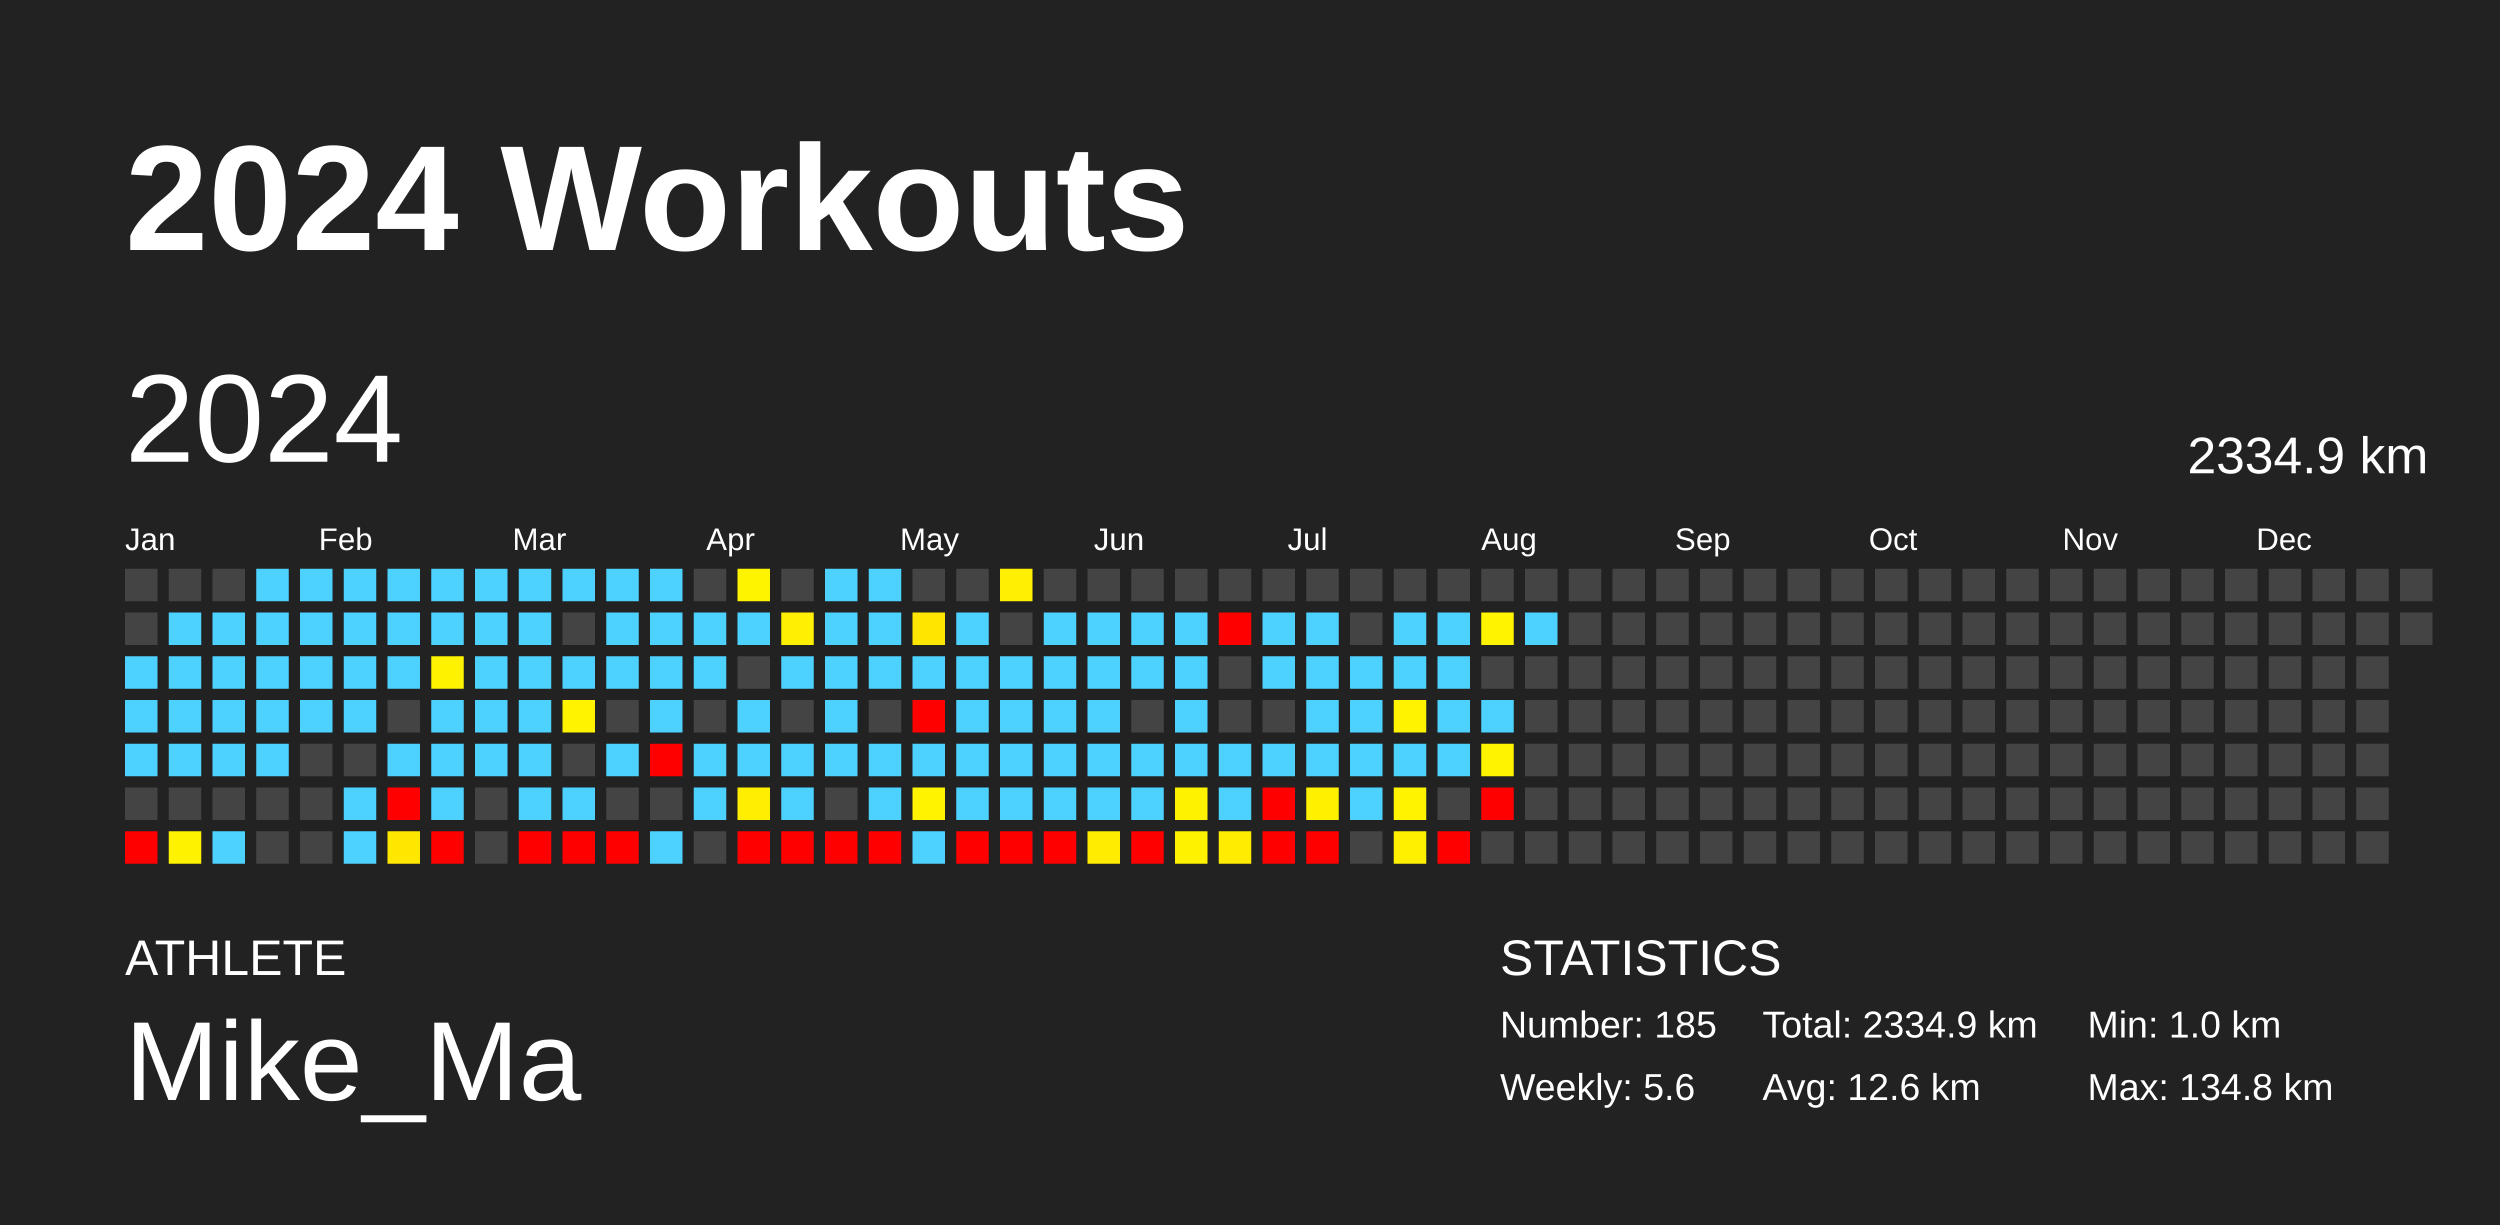
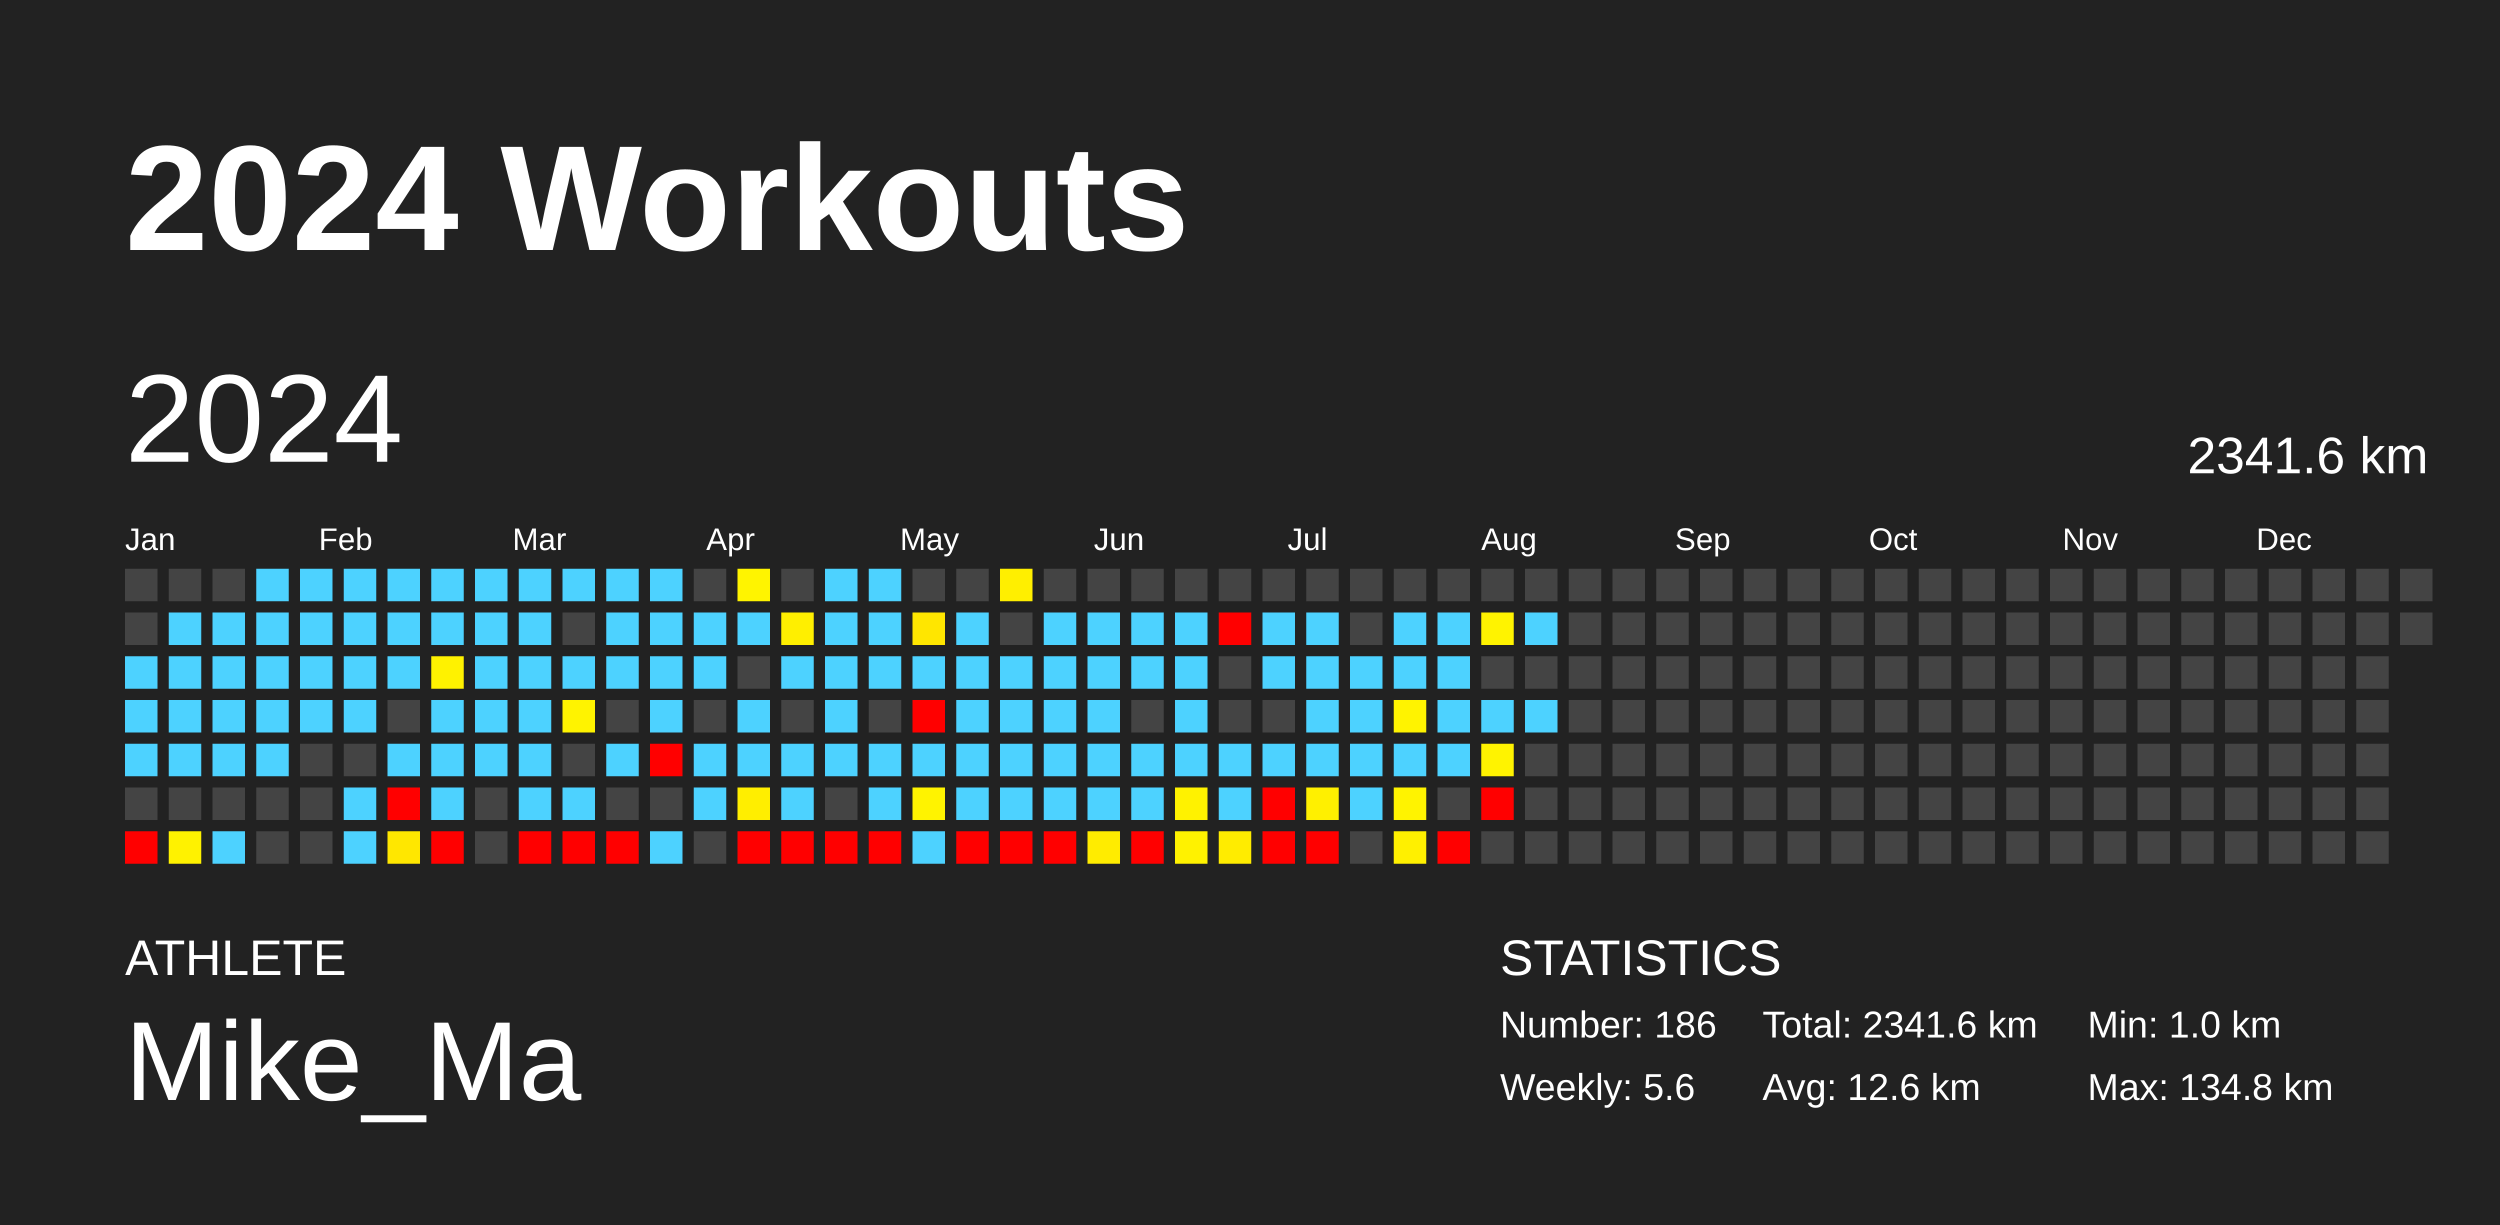
<svg xmlns="http://www.w3.org/2000/svg" baseProfile="full" height="98mm" version="1.1" viewBox="0,0,200,98" width="200mm">
  <defs />
  <rect fill="#222222" height="98" width="200" x="0" y="0" />
  <text fill="#FFFFFF" style="font-size:12px; font-family:Arial; font-weight:bold;" x="10" y="20">2024 Workouts</text>
  <text fill="#FFFFFF" style="font-size:4px; font-family:Arial" x="10" y="78">ATHLETE</text>
  <text fill="#FFFFFF" style="font-size:9px; font-family:Arial" x="10" y="88">Mike_Ma</text>
  <text fill="#FFFFFF" style="font-size:4px; font-family:Arial" x="120" y="78">STATISTICS</text>
-   <text fill="#FFFFFF" style="font-size:3px; font-family:Arial" x="120" y="83">Number: 185</text>
+   <text fill="#FFFFFF" style="font-size:3px; font-family:Arial" x="120" y="83">Number: 186</text>
  <text fill="#FFFFFF" style="font-size:3px; font-family:Arial" x="120" y="88">Weekly: 5.6</text>
-   <text fill="#FFFFFF" style="font-size:3px; font-family:Arial" x="141" y="83">Total: 2334.9 km</text>
+   <text fill="#FFFFFF" style="font-size:3px; font-family:Arial" x="141" y="83">Total: 2341.6 km</text>
  <text fill="#FFFFFF" style="font-size:3px; font-family:Arial" x="141" y="88">Avg: 12.6 km</text>
  <text fill="#FFFFFF" style="font-size:3px; font-family:Arial" x="167" y="83">Min: 1.0 km</text>
  <text fill="#FFFFFF" style="font-size:3px; font-family:Arial" x="167" y="88">Max: 134.8 km</text>
  <text dominant-baseline="hanging" fill="#FFFFFF" style="font-size:10.0px; font-family:Arial;" x="10" y="30">2024</text>
-   <text dominant-baseline="hanging" fill="#FFFFFF" style="font-size:4.125px; font-family:Arial;" x="175" y="35">2334.9 km</text>
+   <text dominant-baseline="hanging" fill="#FFFFFF" style="font-size:4.125px; font-family:Arial;" x="175" y="35">2341.6 km</text>
  <text fill="#FFFFFF" style="font-size:2.5px; font-family:Arial" x="10.0" y="44">Jan</text>
  <text fill="#FFFFFF" style="font-size:2.5px; font-family:Arial" x="25.5" y="44">Feb</text>
  <text fill="#FFFFFF" style="font-size:2.5px; font-family:Arial" x="41.0" y="44">Mar</text>
  <text fill="#FFFFFF" style="font-size:2.5px; font-family:Arial" x="56.5" y="44">Apr</text>
  <text fill="#FFFFFF" style="font-size:2.5px; font-family:Arial" x="72.0" y="44">May</text>
  <text fill="#FFFFFF" style="font-size:2.5px; font-family:Arial" x="87.5" y="44">Jun</text>
  <text fill="#FFFFFF" style="font-size:2.5px; font-family:Arial" x="103.0" y="44">Jul</text>
  <text fill="#FFFFFF" style="font-size:2.5px; font-family:Arial" x="118.5" y="44">Aug</text>
  <text fill="#FFFFFF" style="font-size:2.5px; font-family:Arial" x="134.0" y="44">Sep</text>
  <text fill="#FFFFFF" style="font-size:2.5px; font-family:Arial" x="149.5" y="44">Oct</text>
  <text fill="#FFFFFF" style="font-size:2.5px; font-family:Arial" x="165.0" y="44">Nov</text>
  <text fill="#FFFFFF" style="font-size:2.5px; font-family:Arial" x="180.5" y="44">Dec</text>
  <rect fill="#444444" height="2.6" width="2.6" x="10.0" y="45.5" />
  <rect fill="#444444" height="2.6" width="2.6" x="10.0" y="49.0" />
  <rect fill="#4dd2ff" height="2.6" width="2.6" x="10.0" y="52.5" />
  <rect fill="#4dd2ff" height="2.6" width="2.6" x="10.0" y="56.0" />
  <rect fill="#4dd2ff" height="2.6" width="2.6" x="10.0" y="59.5" />
  <rect fill="#444444" height="2.6" width="2.6" x="10.0" y="63.0" />
  <rect fill="red" height="2.6" width="2.6" x="10.0" y="66.5" />
  <rect fill="#444444" height="2.6" width="2.6" x="13.5" y="45.5" />
  <rect fill="#4dd2ff" height="2.6" width="2.6" x="13.5" y="49.0" />
  <rect fill="#4dd2ff" height="2.6" width="2.6" x="13.5" y="52.5" />
  <rect fill="#4dd2ff" height="2.6" width="2.6" x="13.5" y="56.0" />
  <rect fill="#4dd2ff" height="2.6" width="2.6" x="13.5" y="59.5" />
  <rect fill="#444444" height="2.6" width="2.6" x="13.5" y="63.0" />
  <rect fill="#fff200" height="2.6" width="2.6" x="13.5" y="66.5" />
  <rect fill="#444444" height="2.6" width="2.6" x="17.0" y="45.5" />
  <rect fill="#4dd2ff" height="2.6" width="2.6" x="17.0" y="49.0" />
  <rect fill="#4dd2ff" height="2.6" width="2.6" x="17.0" y="52.5" />
  <rect fill="#4dd2ff" height="2.6" width="2.6" x="17.0" y="56.0" />
  <rect fill="#4dd2ff" height="2.6" width="2.6" x="17.0" y="59.5" />
  <rect fill="#444444" height="2.6" width="2.6" x="17.0" y="63.0" />
  <rect fill="#4dd2ff" height="2.6" width="2.6" x="17.0" y="66.5" />
  <rect fill="#4dd2ff" height="2.6" width="2.6" x="20.5" y="45.5" />
  <rect fill="#4dd2ff" height="2.6" width="2.6" x="20.5" y="49.0" />
  <rect fill="#4dd2ff" height="2.6" width="2.6" x="20.5" y="52.5" />
  <rect fill="#4dd2ff" height="2.6" width="2.6" x="20.5" y="56.0" />
  <rect fill="#4dd2ff" height="2.6" width="2.6" x="20.5" y="59.5" />
  <rect fill="#444444" height="2.6" width="2.6" x="20.5" y="63.0" />
  <rect fill="#444444" height="2.6" width="2.6" x="20.5" y="66.5" />
  <rect fill="#4dd2ff" height="2.6" width="2.6" x="24.0" y="45.5" />
  <rect fill="#4dd2ff" height="2.6" width="2.6" x="24.0" y="49.0" />
  <rect fill="#4dd2ff" height="2.6" width="2.6" x="24.0" y="52.5" />
  <rect fill="#4dd2ff" height="2.6" width="2.6" x="24.0" y="56.0" />
  <rect fill="#444444" height="2.6" width="2.6" x="24.0" y="59.5" />
  <rect fill="#444444" height="2.6" width="2.6" x="24.0" y="63.0" />
  <rect fill="#444444" height="2.6" width="2.6" x="24.0" y="66.5" />
  <rect fill="#4dd2ff" height="2.6" width="2.6" x="27.5" y="45.5" />
  <rect fill="#4dd2ff" height="2.6" width="2.6" x="27.5" y="49.0" />
  <rect fill="#4dd2ff" height="2.6" width="2.6" x="27.5" y="52.5" />
  <rect fill="#4dd2ff" height="2.6" width="2.6" x="27.5" y="56.0" />
  <rect fill="#444444" height="2.6" width="2.6" x="27.5" y="59.5" />
  <rect fill="#4dd2ff" height="2.6" width="2.6" x="27.5" y="63.0" />
  <rect fill="#4dd2ff" height="2.6" width="2.6" x="27.5" y="66.5" />
  <rect fill="#4dd2ff" height="2.6" width="2.6" x="31.0" y="45.5" />
  <rect fill="#4dd2ff" height="2.6" width="2.6" x="31.0" y="49.0" />
  <rect fill="#4dd2ff" height="2.6" width="2.6" x="31.0" y="52.5" />
  <rect fill="#444444" height="2.6" width="2.6" x="31.0" y="56.0" />
  <rect fill="#4dd2ff" height="2.6" width="2.6" x="31.0" y="59.5" />
  <rect fill="red" height="2.6" width="2.6" x="31.0" y="63.0" />
  <rect fill="#ffe700" height="2.6" width="2.6" x="31.0" y="66.5" />
  <rect fill="#4dd2ff" height="2.6" width="2.6" x="34.5" y="45.5" />
  <rect fill="#4dd2ff" height="2.6" width="2.6" x="34.5" y="49.0" />
  <rect fill="#fff200" height="2.6" width="2.6" x="34.5" y="52.5" />
  <rect fill="#4dd2ff" height="2.6" width="2.6" x="34.5" y="56.0" />
  <rect fill="#4dd2ff" height="2.6" width="2.6" x="34.5" y="59.5" />
  <rect fill="#4dd2ff" height="2.6" width="2.6" x="34.5" y="63.0" />
  <rect fill="red" height="2.6" width="2.6" x="34.5" y="66.5" />
  <rect fill="#4dd2ff" height="2.6" width="2.6" x="38.0" y="45.5" />
  <rect fill="#4dd2ff" height="2.6" width="2.6" x="38.0" y="49.0" />
  <rect fill="#4dd2ff" height="2.6" width="2.6" x="38.0" y="52.5" />
  <rect fill="#4dd2ff" height="2.6" width="2.6" x="38.0" y="56.0" />
  <rect fill="#4dd2ff" height="2.6" width="2.6" x="38.0" y="59.5" />
  <rect fill="#444444" height="2.6" width="2.6" x="38.0" y="63.0" />
  <rect fill="#444444" height="2.6" width="2.6" x="38.0" y="66.5" />
  <rect fill="#4dd2ff" height="2.6" width="2.6" x="41.5" y="45.5" />
  <rect fill="#4dd2ff" height="2.6" width="2.6" x="41.5" y="49.0" />
  <rect fill="#4dd2ff" height="2.6" width="2.6" x="41.5" y="52.5" />
  <rect fill="#4dd2ff" height="2.6" width="2.6" x="41.5" y="56.0" />
  <rect fill="#4dd2ff" height="2.6" width="2.6" x="41.5" y="59.5" />
  <rect fill="#4dd2ff" height="2.6" width="2.6" x="41.5" y="63.0" />
  <rect fill="red" height="2.6" width="2.6" x="41.5" y="66.5" />
  <rect fill="#4dd2ff" height="2.6" width="2.6" x="45.0" y="45.5" />
  <rect fill="#444444" height="2.6" width="2.6" x="45.0" y="49.0" />
  <rect fill="#4dd2ff" height="2.6" width="2.6" x="45.0" y="52.5" />
  <rect fill="#fff300" height="2.6" width="2.6" x="45.0" y="56.0" />
  <rect fill="#444444" height="2.6" width="2.6" x="45.0" y="59.5" />
  <rect fill="#4dd2ff" height="2.6" width="2.6" x="45.0" y="63.0" />
  <rect fill="red" height="2.6" width="2.6" x="45.0" y="66.5" />
  <rect fill="#4dd2ff" height="2.6" width="2.6" x="48.5" y="45.5" />
  <rect fill="#4dd2ff" height="2.6" width="2.6" x="48.5" y="49.0" />
  <rect fill="#4dd2ff" height="2.6" width="2.6" x="48.5" y="52.5" />
  <rect fill="#444444" height="2.6" width="2.6" x="48.5" y="56.0" />
  <rect fill="#4dd2ff" height="2.6" width="2.6" x="48.5" y="59.5" />
  <rect fill="#444444" height="2.6" width="2.6" x="48.5" y="63.0" />
  <rect fill="red" height="2.6" width="2.6" x="48.5" y="66.5" />
  <rect fill="#4dd2ff" height="2.6" width="2.6" x="52.0" y="45.5" />
  <rect fill="#4dd2ff" height="2.6" width="2.6" x="52.0" y="49.0" />
  <rect fill="#4dd2ff" height="2.6" width="2.6" x="52.0" y="52.5" />
  <rect fill="#4dd2ff" height="2.6" width="2.6" x="52.0" y="56.0" />
  <rect fill="red" height="2.6" width="2.6" x="52.0" y="59.5" />
  <rect fill="#444444" height="2.6" width="2.6" x="52.0" y="63.0" />
  <rect fill="#4dd2ff" height="2.6" width="2.6" x="52.0" y="66.5" />
  <rect fill="#444444" height="2.6" width="2.6" x="55.5" y="45.5" />
  <rect fill="#4dd2ff" height="2.6" width="2.6" x="55.5" y="49.0" />
  <rect fill="#4dd2ff" height="2.6" width="2.6" x="55.5" y="52.5" />
  <rect fill="#444444" height="2.6" width="2.6" x="55.5" y="56.0" />
  <rect fill="#4dd2ff" height="2.6" width="2.6" x="55.5" y="59.5" />
  <rect fill="#4dd2ff" height="2.6" width="2.6" x="55.5" y="63.0" />
  <rect fill="#444444" height="2.6" width="2.6" x="55.5" y="66.5" />
  <rect fill="#fff400" height="2.6" width="2.6" x="59.0" y="45.5" />
  <rect fill="#4dd2ff" height="2.6" width="2.6" x="59.0" y="49.0" />
  <rect fill="#444444" height="2.6" width="2.6" x="59.0" y="52.5" />
  <rect fill="#4dd2ff" height="2.6" width="2.6" x="59.0" y="56.0" />
  <rect fill="#4dd2ff" height="2.6" width="2.6" x="59.0" y="59.5" />
  <rect fill="#ffee00" height="2.6" width="2.6" x="59.0" y="63.0" />
  <rect fill="red" height="2.6" width="2.6" x="59.0" y="66.5" />
  <rect fill="#444444" height="2.6" width="2.6" x="62.5" y="45.5" />
  <rect fill="#ffef00" height="2.6" width="2.6" x="62.5" y="49.0" />
  <rect fill="#4dd2ff" height="2.6" width="2.6" x="62.5" y="52.5" />
  <rect fill="#444444" height="2.6" width="2.6" x="62.5" y="56.0" />
  <rect fill="#4dd2ff" height="2.6" width="2.6" x="62.5" y="59.5" />
  <rect fill="#4dd2ff" height="2.6" width="2.6" x="62.5" y="63.0" />
  <rect fill="red" height="2.6" width="2.6" x="62.5" y="66.5" />
  <rect fill="#4dd2ff" height="2.6" width="2.6" x="66.0" y="45.5" />
  <rect fill="#4dd2ff" height="2.6" width="2.6" x="66.0" y="49.0" />
  <rect fill="#4dd2ff" height="2.6" width="2.6" x="66.0" y="52.5" />
  <rect fill="#4dd2ff" height="2.6" width="2.6" x="66.0" y="56.0" />
  <rect fill="#4dd2ff" height="2.6" width="2.6" x="66.0" y="59.5" />
  <rect fill="#444444" height="2.6" width="2.6" x="66.0" y="63.0" />
  <rect fill="red" height="2.6" width="2.6" x="66.0" y="66.5" />
  <rect fill="#4dd2ff" height="2.6" width="2.6" x="69.5" y="45.5" />
  <rect fill="#4dd2ff" height="2.6" width="2.6" x="69.5" y="49.0" />
  <rect fill="#4dd2ff" height="2.6" width="2.6" x="69.5" y="52.5" />
  <rect fill="#444444" height="2.6" width="2.6" x="69.5" y="56.0" />
  <rect fill="#4dd2ff" height="2.6" width="2.6" x="69.5" y="59.5" />
  <rect fill="#4dd2ff" height="2.6" width="2.6" x="69.5" y="63.0" />
  <rect fill="red" height="2.6" width="2.6" x="69.5" y="66.5" />
  <rect fill="#444444" height="2.6" width="2.6" x="73.0" y="45.5" />
  <rect fill="#ffe600" height="2.6" width="2.6" x="73.0" y="49.0" />
  <rect fill="#4dd2ff" height="2.6" width="2.6" x="73.0" y="52.5" />
  <rect fill="red" height="2.6" width="2.6" x="73.0" y="56.0" />
  <rect fill="#4dd2ff" height="2.6" width="2.6" x="73.0" y="59.5" />
  <rect fill="#fff300" height="2.6" width="2.6" x="73.0" y="63.0" />
  <rect fill="#4dd2ff" height="2.6" width="2.6" x="73.0" y="66.5" />
  <rect fill="#444444" height="2.6" width="2.6" x="76.5" y="45.5" />
  <rect fill="#4dd2ff" height="2.6" width="2.6" x="76.5" y="49.0" />
  <rect fill="#4dd2ff" height="2.6" width="2.6" x="76.5" y="52.5" />
  <rect fill="#4dd2ff" height="2.6" width="2.6" x="76.5" y="56.0" />
  <rect fill="#4dd2ff" height="2.6" width="2.6" x="76.5" y="59.5" />
  <rect fill="#4dd2ff" height="2.6" width="2.6" x="76.5" y="63.0" />
  <rect fill="red" height="2.6" width="2.6" x="76.5" y="66.5" />
  <rect fill="#ffef00" height="2.6" width="2.6" x="80.0" y="45.5" />
  <rect fill="#444444" height="2.6" width="2.6" x="80.0" y="49.0" />
  <rect fill="#4dd2ff" height="2.6" width="2.6" x="80.0" y="52.5" />
  <rect fill="#4dd2ff" height="2.6" width="2.6" x="80.0" y="56.0" />
  <rect fill="#4dd2ff" height="2.6" width="2.6" x="80.0" y="59.5" />
  <rect fill="#4dd2ff" height="2.6" width="2.6" x="80.0" y="63.0" />
  <rect fill="red" height="2.6" width="2.6" x="80.0" y="66.5" />
  <rect fill="#444444" height="2.6" width="2.6" x="83.5" y="45.5" />
  <rect fill="#4dd2ff" height="2.6" width="2.6" x="83.5" y="49.0" />
  <rect fill="#4dd2ff" height="2.6" width="2.6" x="83.5" y="52.5" />
  <rect fill="#4dd2ff" height="2.6" width="2.6" x="83.5" y="56.0" />
  <rect fill="#4dd2ff" height="2.6" width="2.6" x="83.5" y="59.5" />
  <rect fill="#4dd2ff" height="2.6" width="2.6" x="83.5" y="63.0" />
  <rect fill="red" height="2.6" width="2.6" x="83.5" y="66.5" />
  <rect fill="#444444" height="2.6" width="2.6" x="87.0" y="45.5" />
  <rect fill="#4dd2ff" height="2.6" width="2.6" x="87.0" y="49.0" />
  <rect fill="#4dd2ff" height="2.6" width="2.6" x="87.0" y="52.5" />
  <rect fill="#4dd2ff" height="2.6" width="2.6" x="87.0" y="56.0" />
  <rect fill="#4dd2ff" height="2.6" width="2.6" x="87.0" y="59.5" />
  <rect fill="#4dd2ff" height="2.6" width="2.6" x="87.0" y="63.0" />
  <rect fill="#ffec00" height="2.6" width="2.6" x="87.0" y="66.5" />
  <rect fill="#444444" height="2.6" width="2.6" x="90.5" y="45.5" />
  <rect fill="#4dd2ff" height="2.6" width="2.6" x="90.5" y="49.0" />
  <rect fill="#4dd2ff" height="2.6" width="2.6" x="90.5" y="52.5" />
  <rect fill="#444444" height="2.6" width="2.6" x="90.5" y="56.0" />
  <rect fill="#4dd2ff" height="2.6" width="2.6" x="90.5" y="59.5" />
  <rect fill="#4dd2ff" height="2.6" width="2.6" x="90.5" y="63.0" />
  <rect fill="red" height="2.6" width="2.6" x="90.5" y="66.5" />
  <rect fill="#444444" height="2.6" width="2.6" x="94.0" y="45.5" />
  <rect fill="#4dd2ff" height="2.6" width="2.6" x="94.0" y="49.0" />
  <rect fill="#4dd2ff" height="2.6" width="2.6" x="94.0" y="52.5" />
  <rect fill="#4dd2ff" height="2.6" width="2.6" x="94.0" y="56.0" />
  <rect fill="#4dd2ff" height="2.6" width="2.6" x="94.0" y="59.5" />
  <rect fill="#fff200" height="2.6" width="2.6" x="94.0" y="63.0" />
  <rect fill="#fff200" height="2.6" width="2.6" x="94.0" y="66.5" />
  <rect fill="#444444" height="2.6" width="2.6" x="97.5" y="45.5" />
  <rect fill="red" height="2.6" width="2.6" x="97.5" y="49.0" />
  <rect fill="#444444" height="2.6" width="2.6" x="97.5" y="52.5" />
  <rect fill="#444444" height="2.6" width="2.6" x="97.5" y="56.0" />
  <rect fill="#4dd2ff" height="2.6" width="2.6" x="97.5" y="59.5" />
  <rect fill="#4dd2ff" height="2.6" width="2.6" x="97.5" y="63.0" />
  <rect fill="#ffec00" height="2.6" width="2.6" x="97.5" y="66.5" />
  <rect fill="#444444" height="2.6" width="2.6" x="101.0" y="45.5" />
  <rect fill="#4dd2ff" height="2.6" width="2.6" x="101.0" y="49.0" />
  <rect fill="#4dd2ff" height="2.6" width="2.6" x="101.0" y="52.5" />
  <rect fill="#444444" height="2.6" width="2.6" x="101.0" y="56.0" />
  <rect fill="#4dd2ff" height="2.6" width="2.6" x="101.0" y="59.5" />
  <rect fill="red" height="2.6" width="2.6" x="101.0" y="63.0" />
  <rect fill="red" height="2.6" width="2.6" x="101.0" y="66.5" />
  <rect fill="#444444" height="2.6" width="2.6" x="104.5" y="45.5" />
  <rect fill="#4dd2ff" height="2.6" width="2.6" x="104.5" y="49.0" />
  <rect fill="#4dd2ff" height="2.6" width="2.6" x="104.5" y="52.5" />
  <rect fill="#4dd2ff" height="2.6" width="2.6" x="104.5" y="56.0" />
  <rect fill="#4dd2ff" height="2.6" width="2.6" x="104.5" y="59.5" />
  <rect fill="#fff000" height="2.6" width="2.6" x="104.5" y="63.0" />
  <rect fill="red" height="2.6" width="2.6" x="104.5" y="66.5" />
  <rect fill="#444444" height="2.6" width="2.6" x="108.0" y="45.5" />
  <rect fill="#444444" height="2.6" width="2.6" x="108.0" y="49.0" />
  <rect fill="#4dd2ff" height="2.6" width="2.6" x="108.0" y="52.5" />
  <rect fill="#4dd2ff" height="2.6" width="2.6" x="108.0" y="56.0" />
  <rect fill="#4dd2ff" height="2.6" width="2.6" x="108.0" y="59.5" />
  <rect fill="#4dd2ff" height="2.6" width="2.6" x="108.0" y="63.0" />
  <rect fill="#444444" height="2.6" width="2.6" x="108.0" y="66.5" />
  <rect fill="#444444" height="2.6" width="2.6" x="111.5" y="45.5" />
  <rect fill="#4dd2ff" height="2.6" width="2.6" x="111.5" y="49.0" />
  <rect fill="#4dd2ff" height="2.6" width="2.6" x="111.5" y="52.5" />
  <rect fill="#fff300" height="2.6" width="2.6" x="111.5" y="56.0" />
  <rect fill="#4dd2ff" height="2.6" width="2.6" x="111.5" y="59.5" />
  <rect fill="#fff300" height="2.6" width="2.6" x="111.5" y="63.0" />
  <rect fill="#fff000" height="2.6" width="2.6" x="111.5" y="66.5" />
  <rect fill="#444444" height="2.6" width="2.6" x="115.0" y="45.5" />
  <rect fill="#4dd2ff" height="2.6" width="2.6" x="115.0" y="49.0" />
  <rect fill="#4dd2ff" height="2.6" width="2.6" x="115.0" y="52.5" />
  <rect fill="#4dd2ff" height="2.6" width="2.6" x="115.0" y="56.0" />
  <rect fill="#4dd2ff" height="2.6" width="2.6" x="115.0" y="59.5" />
  <rect fill="#444444" height="2.6" width="2.6" x="115.0" y="63.0" />
  <rect fill="red" height="2.6" width="2.6" x="115.0" y="66.5" />
  <rect fill="#444444" height="2.6" width="2.6" x="118.5" y="45.5" />
  <rect fill="#fff300" height="2.6" width="2.6" x="118.5" y="49.0" />
  <rect fill="#444444" height="2.6" width="2.6" x="118.5" y="52.5" />
  <rect fill="#4dd2ff" height="2.6" width="2.6" x="118.5" y="56.0" />
  <rect fill="#fff300" height="2.6" width="2.6" x="118.5" y="59.5" />
  <rect fill="red" height="2.6" width="2.6" x="118.5" y="63.0" />
  <rect fill="#444444" height="2.6" width="2.6" x="118.5" y="66.5" />
  <rect fill="#444444" height="2.6" width="2.6" x="122.0" y="45.5" />
  <rect fill="#4dd2ff" height="2.6" width="2.6" x="122.0" y="49.0" />
  <rect fill="#444444" height="2.6" width="2.6" x="122.0" y="52.5" />
-   <rect fill="#444444" height="2.6" width="2.6" x="122.0" y="56.0" />
+   <rect fill="#4dd2ff" height="2.6" width="2.6" x="122.0" y="56.0" />
  <rect fill="#444444" height="2.6" width="2.6" x="122.0" y="59.5" />
  <rect fill="#444444" height="2.6" width="2.6" x="122.0" y="63.0" />
  <rect fill="#444444" height="2.6" width="2.6" x="122.0" y="66.5" />
  <rect fill="#444444" height="2.6" width="2.6" x="125.5" y="45.5" />
  <rect fill="#444444" height="2.6" width="2.6" x="125.5" y="49.0" />
  <rect fill="#444444" height="2.6" width="2.6" x="125.5" y="52.5" />
  <rect fill="#444444" height="2.6" width="2.6" x="125.5" y="56.0" />
  <rect fill="#444444" height="2.6" width="2.6" x="125.5" y="59.5" />
  <rect fill="#444444" height="2.6" width="2.6" x="125.5" y="63.0" />
  <rect fill="#444444" height="2.6" width="2.6" x="125.5" y="66.5" />
  <rect fill="#444444" height="2.6" width="2.6" x="129.0" y="45.5" />
  <rect fill="#444444" height="2.6" width="2.6" x="129.0" y="49.0" />
  <rect fill="#444444" height="2.6" width="2.6" x="129.0" y="52.5" />
  <rect fill="#444444" height="2.6" width="2.6" x="129.0" y="56.0" />
  <rect fill="#444444" height="2.6" width="2.6" x="129.0" y="59.5" />
  <rect fill="#444444" height="2.6" width="2.6" x="129.0" y="63.0" />
  <rect fill="#444444" height="2.6" width="2.6" x="129.0" y="66.5" />
  <rect fill="#444444" height="2.6" width="2.6" x="132.5" y="45.5" />
  <rect fill="#444444" height="2.6" width="2.6" x="132.5" y="49.0" />
  <rect fill="#444444" height="2.6" width="2.6" x="132.5" y="52.5" />
  <rect fill="#444444" height="2.6" width="2.6" x="132.5" y="56.0" />
  <rect fill="#444444" height="2.6" width="2.6" x="132.5" y="59.5" />
  <rect fill="#444444" height="2.6" width="2.6" x="132.5" y="63.0" />
  <rect fill="#444444" height="2.6" width="2.6" x="132.5" y="66.5" />
  <rect fill="#444444" height="2.6" width="2.6" x="136.0" y="45.5" />
  <rect fill="#444444" height="2.6" width="2.6" x="136.0" y="49.0" />
  <rect fill="#444444" height="2.6" width="2.6" x="136.0" y="52.5" />
  <rect fill="#444444" height="2.6" width="2.6" x="136.0" y="56.0" />
  <rect fill="#444444" height="2.6" width="2.6" x="136.0" y="59.5" />
  <rect fill="#444444" height="2.6" width="2.6" x="136.0" y="63.0" />
  <rect fill="#444444" height="2.6" width="2.6" x="136.0" y="66.5" />
  <rect fill="#444444" height="2.6" width="2.6" x="139.5" y="45.5" />
  <rect fill="#444444" height="2.6" width="2.6" x="139.5" y="49.0" />
  <rect fill="#444444" height="2.6" width="2.6" x="139.5" y="52.5" />
  <rect fill="#444444" height="2.6" width="2.6" x="139.5" y="56.0" />
  <rect fill="#444444" height="2.6" width="2.6" x="139.5" y="59.5" />
  <rect fill="#444444" height="2.6" width="2.6" x="139.5" y="63.0" />
  <rect fill="#444444" height="2.6" width="2.6" x="139.5" y="66.5" />
  <rect fill="#444444" height="2.6" width="2.6" x="143.0" y="45.5" />
  <rect fill="#444444" height="2.6" width="2.6" x="143.0" y="49.0" />
  <rect fill="#444444" height="2.6" width="2.6" x="143.0" y="52.5" />
  <rect fill="#444444" height="2.6" width="2.6" x="143.0" y="56.0" />
  <rect fill="#444444" height="2.6" width="2.6" x="143.0" y="59.5" />
  <rect fill="#444444" height="2.6" width="2.6" x="143.0" y="63.0" />
  <rect fill="#444444" height="2.6" width="2.6" x="143.0" y="66.5" />
  <rect fill="#444444" height="2.6" width="2.6" x="146.5" y="45.5" />
  <rect fill="#444444" height="2.6" width="2.6" x="146.5" y="49.0" />
  <rect fill="#444444" height="2.6" width="2.6" x="146.5" y="52.5" />
  <rect fill="#444444" height="2.6" width="2.6" x="146.5" y="56.0" />
  <rect fill="#444444" height="2.6" width="2.6" x="146.5" y="59.5" />
  <rect fill="#444444" height="2.6" width="2.6" x="146.5" y="63.0" />
  <rect fill="#444444" height="2.6" width="2.6" x="146.5" y="66.5" />
  <rect fill="#444444" height="2.6" width="2.6" x="150.0" y="45.5" />
  <rect fill="#444444" height="2.6" width="2.6" x="150.0" y="49.0" />
  <rect fill="#444444" height="2.6" width="2.6" x="150.0" y="52.5" />
  <rect fill="#444444" height="2.6" width="2.6" x="150.0" y="56.0" />
  <rect fill="#444444" height="2.6" width="2.6" x="150.0" y="59.5" />
  <rect fill="#444444" height="2.6" width="2.6" x="150.0" y="63.0" />
  <rect fill="#444444" height="2.6" width="2.6" x="150.0" y="66.5" />
  <rect fill="#444444" height="2.6" width="2.6" x="153.5" y="45.5" />
  <rect fill="#444444" height="2.6" width="2.6" x="153.5" y="49.0" />
  <rect fill="#444444" height="2.6" width="2.6" x="153.5" y="52.5" />
  <rect fill="#444444" height="2.6" width="2.6" x="153.5" y="56.0" />
  <rect fill="#444444" height="2.6" width="2.6" x="153.5" y="59.5" />
  <rect fill="#444444" height="2.6" width="2.6" x="153.5" y="63.0" />
  <rect fill="#444444" height="2.6" width="2.6" x="153.5" y="66.5" />
  <rect fill="#444444" height="2.6" width="2.6" x="157.0" y="45.5" />
  <rect fill="#444444" height="2.6" width="2.6" x="157.0" y="49.0" />
  <rect fill="#444444" height="2.6" width="2.6" x="157.0" y="52.5" />
  <rect fill="#444444" height="2.6" width="2.6" x="157.0" y="56.0" />
  <rect fill="#444444" height="2.6" width="2.6" x="157.0" y="59.5" />
  <rect fill="#444444" height="2.6" width="2.6" x="157.0" y="63.0" />
  <rect fill="#444444" height="2.6" width="2.6" x="157.0" y="66.5" />
  <rect fill="#444444" height="2.6" width="2.6" x="160.5" y="45.5" />
  <rect fill="#444444" height="2.6" width="2.6" x="160.5" y="49.0" />
  <rect fill="#444444" height="2.6" width="2.6" x="160.5" y="52.5" />
  <rect fill="#444444" height="2.6" width="2.6" x="160.5" y="56.0" />
  <rect fill="#444444" height="2.6" width="2.6" x="160.5" y="59.5" />
  <rect fill="#444444" height="2.6" width="2.6" x="160.5" y="63.0" />
  <rect fill="#444444" height="2.6" width="2.6" x="160.5" y="66.5" />
  <rect fill="#444444" height="2.6" width="2.6" x="164.0" y="45.5" />
  <rect fill="#444444" height="2.6" width="2.6" x="164.0" y="49.0" />
  <rect fill="#444444" height="2.6" width="2.6" x="164.0" y="52.5" />
  <rect fill="#444444" height="2.6" width="2.6" x="164.0" y="56.0" />
  <rect fill="#444444" height="2.6" width="2.6" x="164.0" y="59.5" />
  <rect fill="#444444" height="2.6" width="2.6" x="164.0" y="63.0" />
  <rect fill="#444444" height="2.6" width="2.6" x="164.0" y="66.5" />
  <rect fill="#444444" height="2.6" width="2.6" x="167.5" y="45.5" />
  <rect fill="#444444" height="2.6" width="2.6" x="167.5" y="49.0" />
  <rect fill="#444444" height="2.6" width="2.6" x="167.5" y="52.5" />
  <rect fill="#444444" height="2.6" width="2.6" x="167.5" y="56.0" />
  <rect fill="#444444" height="2.6" width="2.6" x="167.5" y="59.5" />
  <rect fill="#444444" height="2.6" width="2.6" x="167.5" y="63.0" />
  <rect fill="#444444" height="2.6" width="2.6" x="167.5" y="66.5" />
  <rect fill="#444444" height="2.6" width="2.6" x="171.0" y="45.5" />
  <rect fill="#444444" height="2.6" width="2.6" x="171.0" y="49.0" />
  <rect fill="#444444" height="2.6" width="2.6" x="171.0" y="52.5" />
  <rect fill="#444444" height="2.6" width="2.6" x="171.0" y="56.0" />
  <rect fill="#444444" height="2.6" width="2.6" x="171.0" y="59.5" />
  <rect fill="#444444" height="2.6" width="2.6" x="171.0" y="63.0" />
  <rect fill="#444444" height="2.6" width="2.6" x="171.0" y="66.5" />
  <rect fill="#444444" height="2.6" width="2.6" x="174.5" y="45.5" />
  <rect fill="#444444" height="2.6" width="2.6" x="174.5" y="49.0" />
  <rect fill="#444444" height="2.6" width="2.6" x="174.5" y="52.5" />
  <rect fill="#444444" height="2.6" width="2.6" x="174.5" y="56.0" />
  <rect fill="#444444" height="2.6" width="2.6" x="174.5" y="59.5" />
  <rect fill="#444444" height="2.6" width="2.6" x="174.5" y="63.0" />
  <rect fill="#444444" height="2.6" width="2.6" x="174.5" y="66.5" />
  <rect fill="#444444" height="2.6" width="2.6" x="178.0" y="45.5" />
  <rect fill="#444444" height="2.6" width="2.6" x="178.0" y="49.0" />
  <rect fill="#444444" height="2.6" width="2.6" x="178.0" y="52.5" />
  <rect fill="#444444" height="2.6" width="2.6" x="178.0" y="56.0" />
  <rect fill="#444444" height="2.6" width="2.6" x="178.0" y="59.5" />
  <rect fill="#444444" height="2.6" width="2.6" x="178.0" y="63.0" />
  <rect fill="#444444" height="2.6" width="2.6" x="178.0" y="66.5" />
  <rect fill="#444444" height="2.6" width="2.6" x="181.5" y="45.5" />
  <rect fill="#444444" height="2.6" width="2.6" x="181.5" y="49.0" />
  <rect fill="#444444" height="2.6" width="2.6" x="181.5" y="52.5" />
  <rect fill="#444444" height="2.6" width="2.6" x="181.5" y="56.0" />
  <rect fill="#444444" height="2.6" width="2.6" x="181.5" y="59.5" />
  <rect fill="#444444" height="2.6" width="2.6" x="181.5" y="63.0" />
  <rect fill="#444444" height="2.6" width="2.6" x="181.5" y="66.5" />
  <rect fill="#444444" height="2.6" width="2.6" x="185.0" y="45.5" />
  <rect fill="#444444" height="2.6" width="2.6" x="185.0" y="49.0" />
  <rect fill="#444444" height="2.6" width="2.6" x="185.0" y="52.5" />
  <rect fill="#444444" height="2.6" width="2.6" x="185.0" y="56.0" />
  <rect fill="#444444" height="2.6" width="2.6" x="185.0" y="59.5" />
  <rect fill="#444444" height="2.6" width="2.6" x="185.0" y="63.0" />
  <rect fill="#444444" height="2.6" width="2.6" x="185.0" y="66.5" />
  <rect fill="#444444" height="2.6" width="2.6" x="188.5" y="45.5" />
  <rect fill="#444444" height="2.6" width="2.6" x="188.5" y="49.0" />
  <rect fill="#444444" height="2.6" width="2.6" x="188.5" y="52.5" />
  <rect fill="#444444" height="2.6" width="2.6" x="188.5" y="56.0" />
  <rect fill="#444444" height="2.6" width="2.6" x="188.5" y="59.5" />
  <rect fill="#444444" height="2.6" width="2.6" x="188.5" y="63.0" />
  <rect fill="#444444" height="2.6" width="2.6" x="188.5" y="66.5" />
  <rect fill="#444444" height="2.6" width="2.6" x="192.0" y="45.5" />
  <rect fill="#444444" height="2.6" width="2.6" x="192.0" y="49.0" />
</svg>
